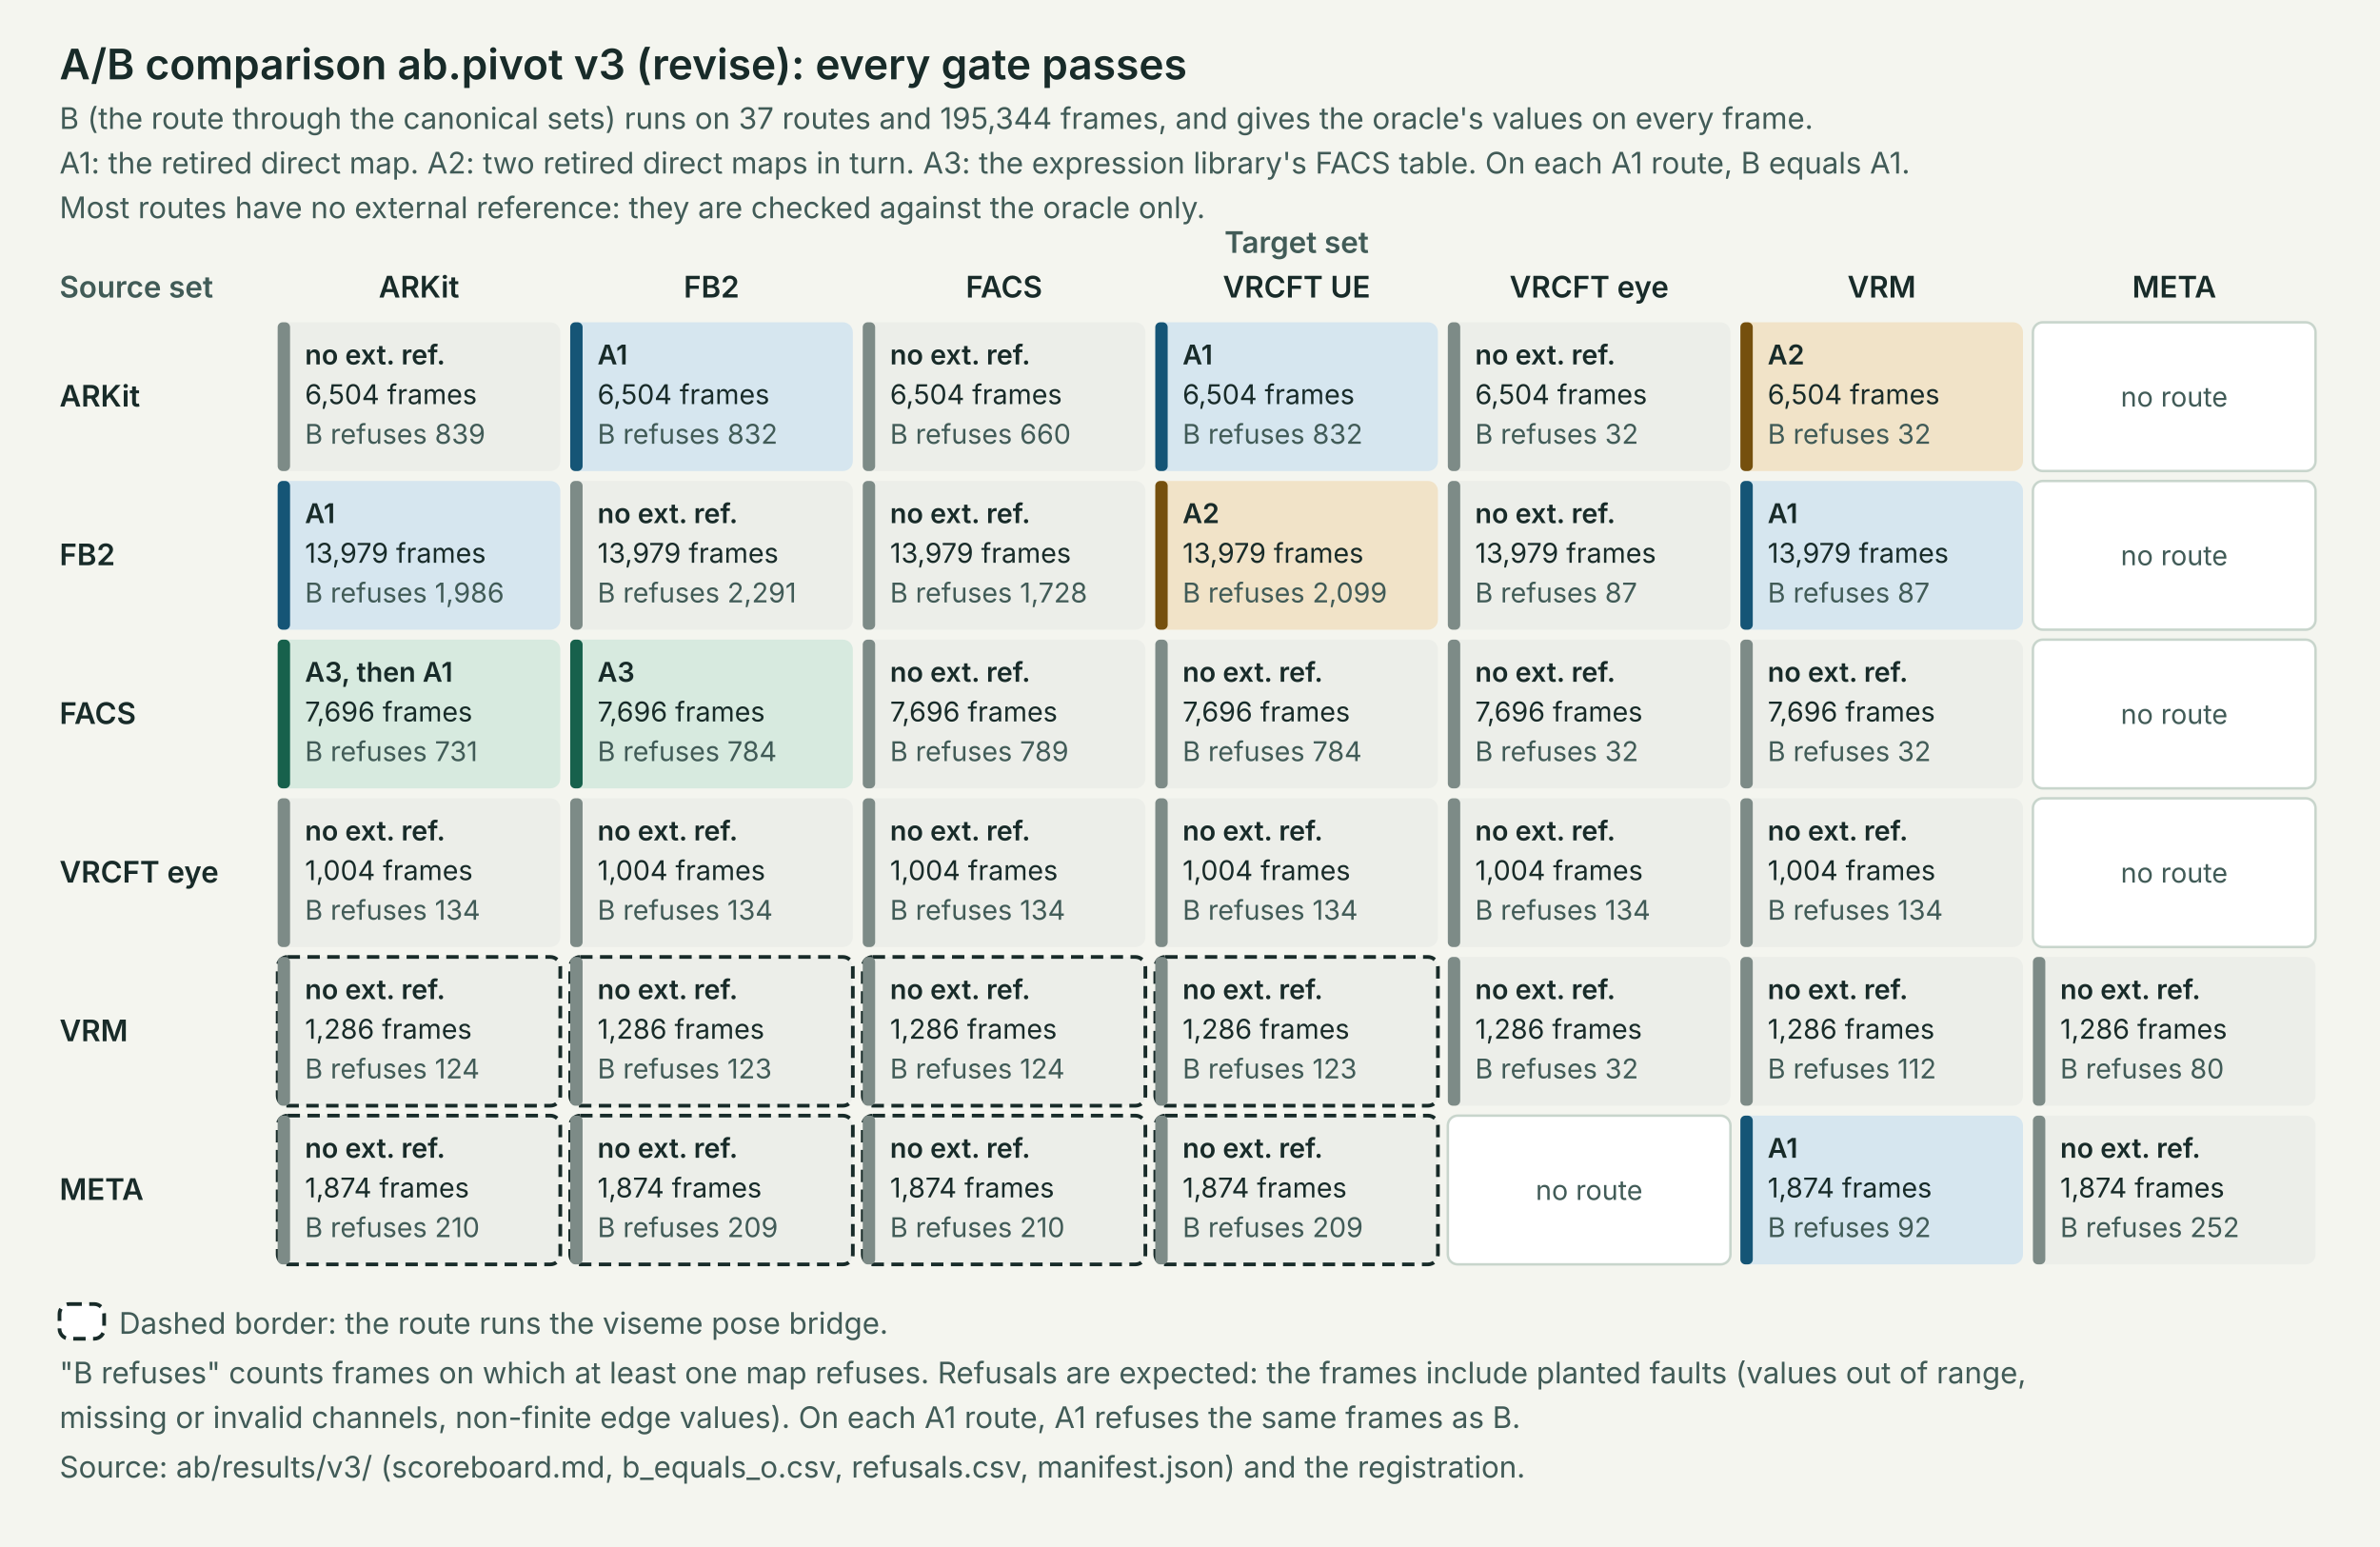
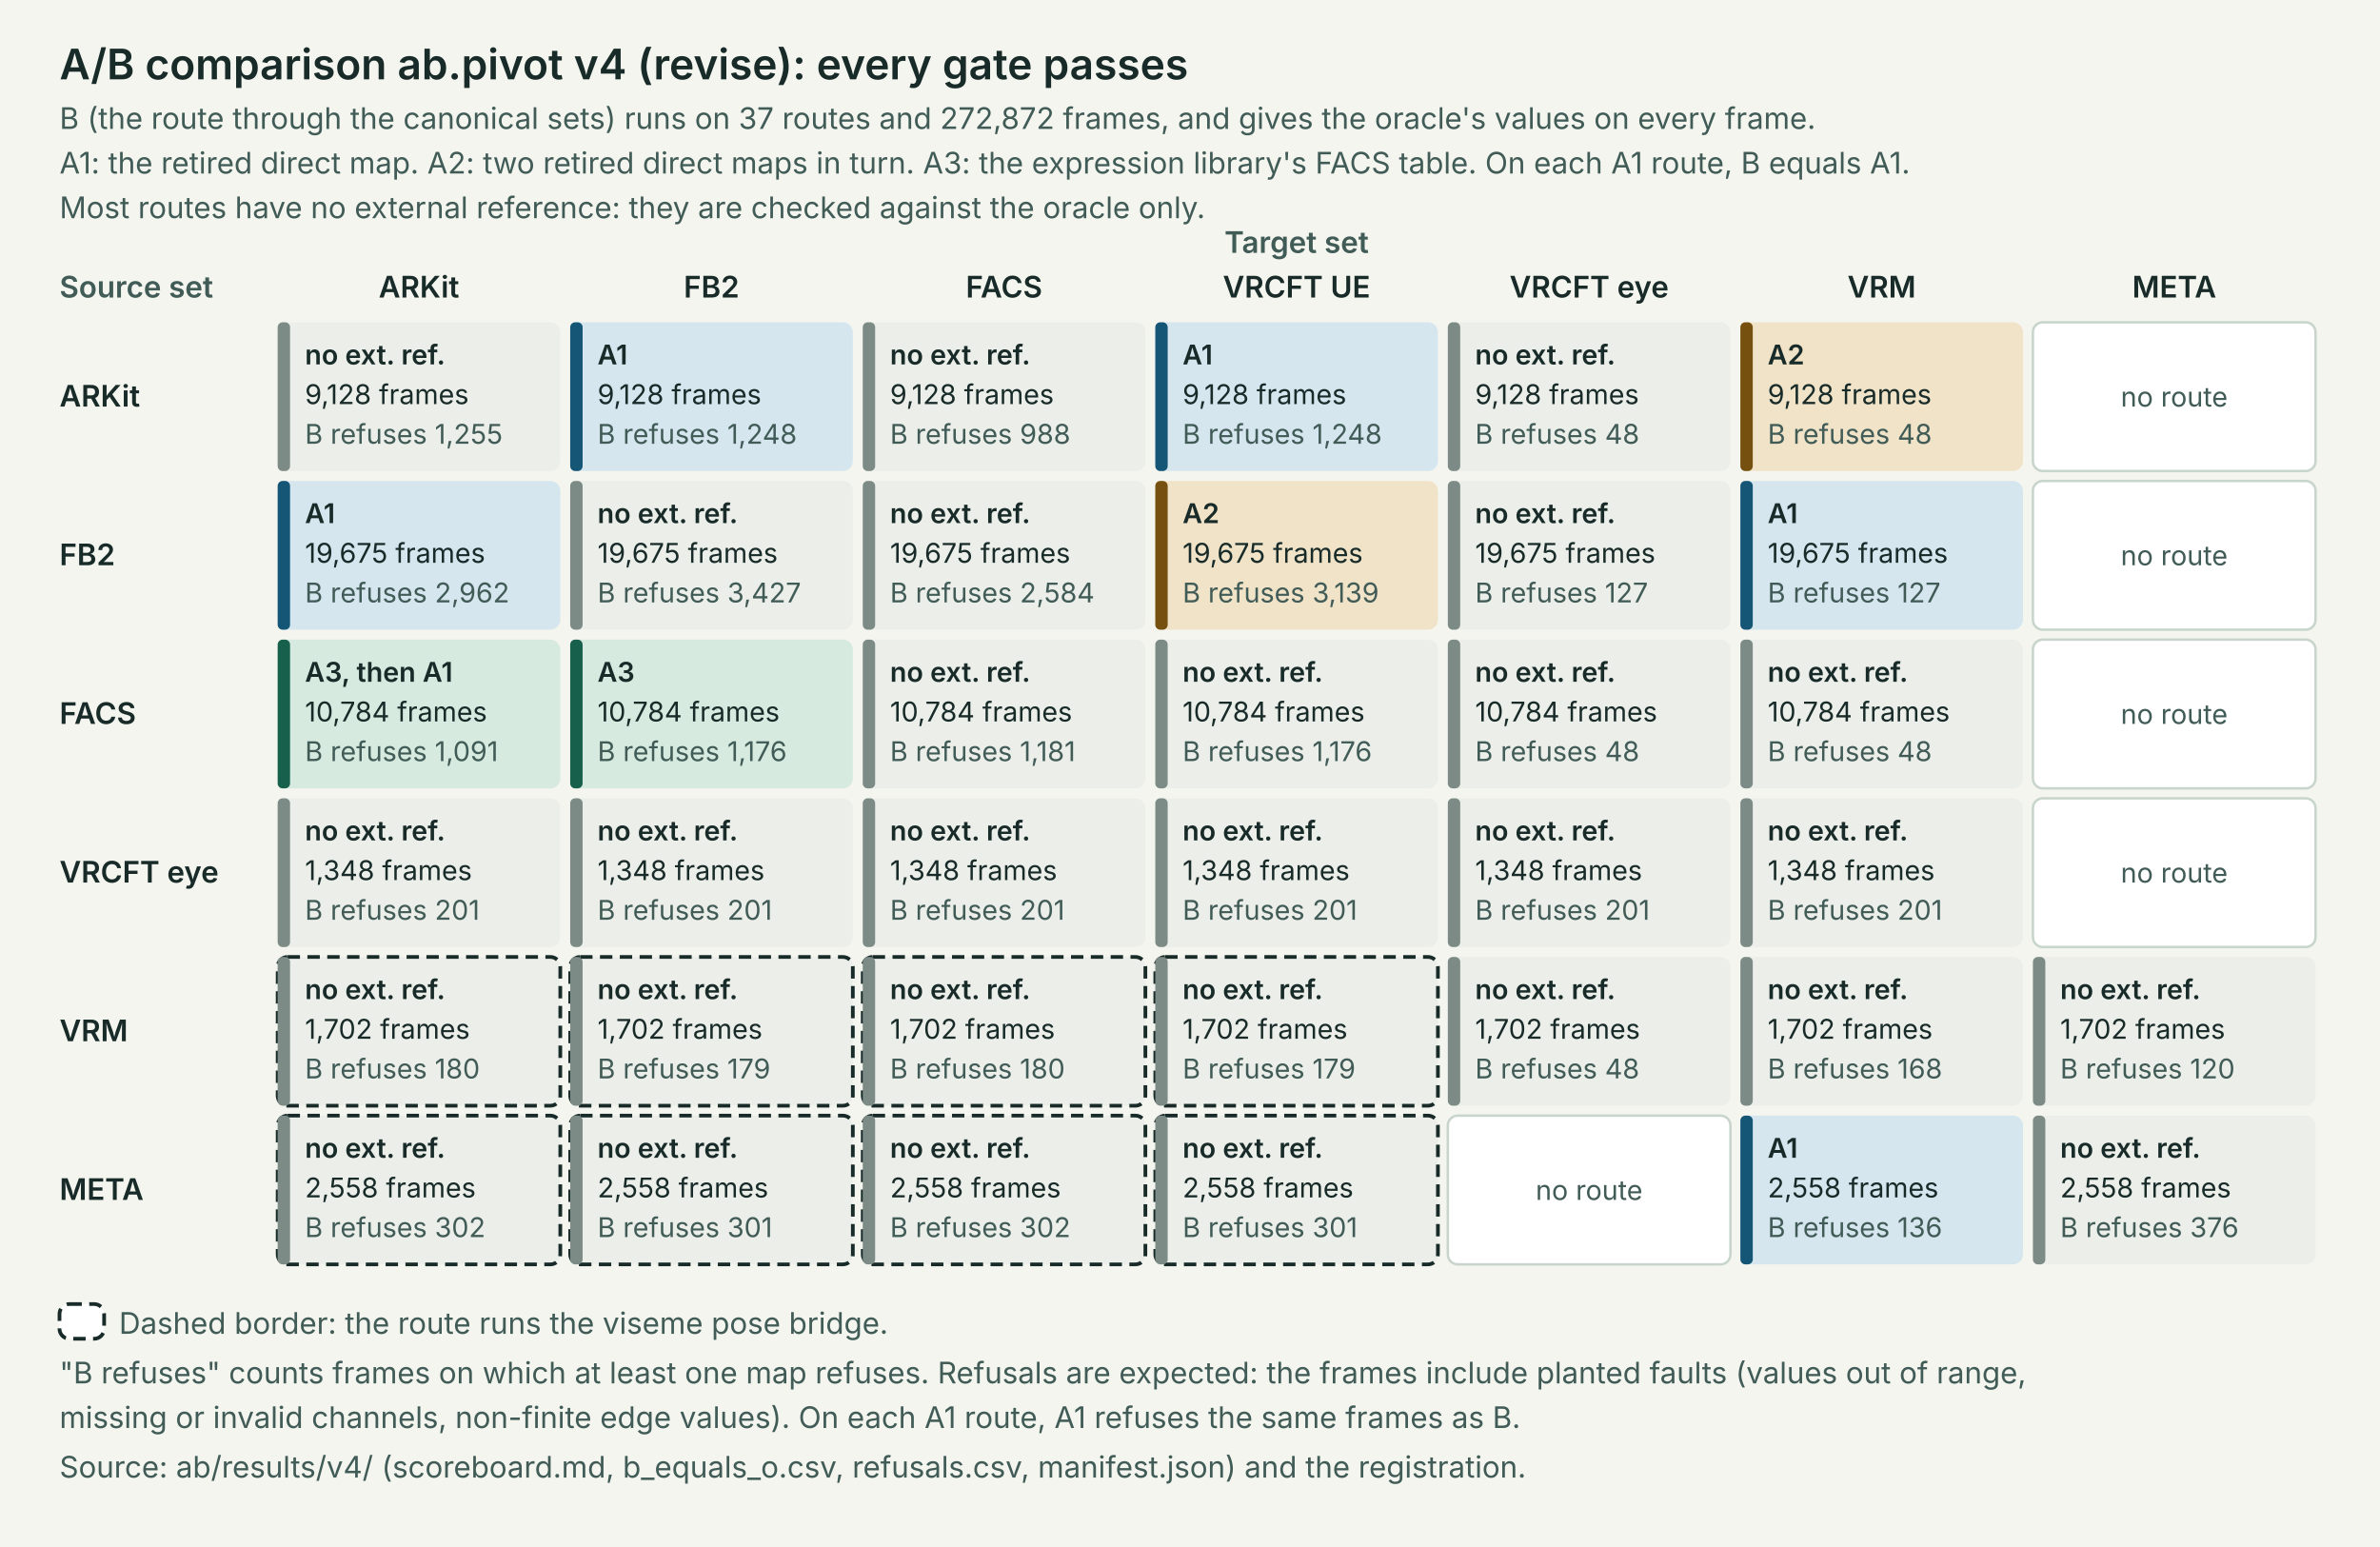
<svg xmlns="http://www.w3.org/2000/svg" viewBox="0 0 960 624" width="960" height="624" role="img" aria-labelledby="title desc" font-family="system-ui, -apple-system, Segoe UI, sans-serif">
  <rect width="960" height="624" fill="#f4f5ef" />
-   <text x="24" y="32" font-size="17" fill="#182b29" font-weight="600" text-anchor="start">A/B comparison ab.pivot v3 (revise): every gate passes</text>
-   <text x="24" y="52" font-size="12" fill="#415b57" font-weight="normal" text-anchor="start">B (the route through the canonical sets) runs on 37 routes and 195,344 frames, and gives the oracle's values on every frame.</text>
+   <text x="24" y="32" font-size="17" fill="#182b29" font-weight="600" text-anchor="start">A/B comparison ab.pivot v4 (revise): every gate passes</text>
+   <text x="24" y="52" font-size="12" fill="#415b57" font-weight="normal" text-anchor="start">B (the route through the canonical sets) runs on 37 routes and 272,872 frames, and gives the oracle's values on every frame.</text>
  <text x="24" y="70" font-size="12" fill="#415b57" font-weight="normal" text-anchor="start">A1: the retired direct map. A2: two retired direct maps in turn. A3: the expression library's FACS table. On each A1 route, B equals A1.</text>
  <text x="24" y="88" font-size="12" fill="#415b57" font-weight="normal" text-anchor="start">Most routes have no external reference: they are checked against the oracle only.</text>
  <text x="523" y="102" font-size="12" fill="#415b57" font-weight="600" text-anchor="middle">Target set</text>
  <text x="24" y="120" font-size="12" fill="#415b57" font-weight="600" text-anchor="start">Source set</text>
  <text x="169" y="120" font-size="12" fill="#182b29" font-weight="600" text-anchor="middle">ARKit</text>
  <text x="287" y="120" font-size="12" fill="#182b29" font-weight="600" text-anchor="middle">FB2</text>
  <text x="405" y="120" font-size="12" fill="#182b29" font-weight="600" text-anchor="middle">FACS</text>
  <text x="523" y="120" font-size="12" fill="#182b29" font-weight="600" text-anchor="middle">VRCFT UE</text>
  <text x="641" y="120" font-size="12" fill="#182b29" font-weight="600" text-anchor="middle">VRCFT eye</text>
  <text x="759" y="120" font-size="12" fill="#182b29" font-weight="600" text-anchor="middle">VRM</text>
  <text x="877" y="120" font-size="12" fill="#182b29" font-weight="600" text-anchor="middle">META</text>
  <text x="24" y="164" font-size="12" fill="#182b29" font-weight="600" text-anchor="start">ARKit</text>
  <rect x="112" y="130" width="114" height="60" rx="4" fill="#eceee9" />
  <rect x="112" y="130" width="5" height="60" rx="2" fill="#7d8b87" />
  <text x="123" y="147" font-size="11" fill="#182b29" font-weight="600" text-anchor="start">no ext. ref.</text>
-   <text x="123" y="163" font-size="11" fill="#182b29" font-weight="normal" text-anchor="start">6,504 frames</text>
-   <text x="123" y="179" font-size="11" fill="#415b57" font-weight="normal" text-anchor="start">B refuses 839</text>
+   <text x="123" y="163" font-size="11" fill="#182b29" font-weight="normal" text-anchor="start">9,128 frames</text>
+   <text x="123" y="179" font-size="11" fill="#415b57" font-weight="normal" text-anchor="start">B refuses 1,255</text>
  <rect x="230" y="130" width="114" height="60" rx="4" fill="#d6e6ef" />
  <rect x="230" y="130" width="5" height="60" rx="2" fill="#155576" />
  <text x="241" y="147" font-size="11" fill="#182b29" font-weight="600" text-anchor="start">A1</text>
-   <text x="241" y="163" font-size="11" fill="#182b29" font-weight="normal" text-anchor="start">6,504 frames</text>
-   <text x="241" y="179" font-size="11" fill="#415b57" font-weight="normal" text-anchor="start">B refuses 832</text>
+   <text x="241" y="163" font-size="11" fill="#182b29" font-weight="normal" text-anchor="start">9,128 frames</text>
+   <text x="241" y="179" font-size="11" fill="#415b57" font-weight="normal" text-anchor="start">B refuses 1,248</text>
  <rect x="348" y="130" width="114" height="60" rx="4" fill="#eceee9" />
  <rect x="348" y="130" width="5" height="60" rx="2" fill="#7d8b87" />
  <text x="359" y="147" font-size="11" fill="#182b29" font-weight="600" text-anchor="start">no ext. ref.</text>
-   <text x="359" y="163" font-size="11" fill="#182b29" font-weight="normal" text-anchor="start">6,504 frames</text>
-   <text x="359" y="179" font-size="11" fill="#415b57" font-weight="normal" text-anchor="start">B refuses 660</text>
+   <text x="359" y="163" font-size="11" fill="#182b29" font-weight="normal" text-anchor="start">9,128 frames</text>
+   <text x="359" y="179" font-size="11" fill="#415b57" font-weight="normal" text-anchor="start">B refuses 988</text>
  <rect x="466" y="130" width="114" height="60" rx="4" fill="#d6e6ef" />
  <rect x="466" y="130" width="5" height="60" rx="2" fill="#155576" />
  <text x="477" y="147" font-size="11" fill="#182b29" font-weight="600" text-anchor="start">A1</text>
-   <text x="477" y="163" font-size="11" fill="#182b29" font-weight="normal" text-anchor="start">6,504 frames</text>
-   <text x="477" y="179" font-size="11" fill="#415b57" font-weight="normal" text-anchor="start">B refuses 832</text>
+   <text x="477" y="163" font-size="11" fill="#182b29" font-weight="normal" text-anchor="start">9,128 frames</text>
+   <text x="477" y="179" font-size="11" fill="#415b57" font-weight="normal" text-anchor="start">B refuses 1,248</text>
  <rect x="584" y="130" width="114" height="60" rx="4" fill="#eceee9" />
  <rect x="584" y="130" width="5" height="60" rx="2" fill="#7d8b87" />
  <text x="595" y="147" font-size="11" fill="#182b29" font-weight="600" text-anchor="start">no ext. ref.</text>
-   <text x="595" y="163" font-size="11" fill="#182b29" font-weight="normal" text-anchor="start">6,504 frames</text>
-   <text x="595" y="179" font-size="11" fill="#415b57" font-weight="normal" text-anchor="start">B refuses 32</text>
+   <text x="595" y="163" font-size="11" fill="#182b29" font-weight="normal" text-anchor="start">9,128 frames</text>
+   <text x="595" y="179" font-size="11" fill="#415b57" font-weight="normal" text-anchor="start">B refuses 48</text>
  <rect x="702" y="130" width="114" height="60" rx="4" fill="#f1e3c8" />
  <rect x="702" y="130" width="5" height="60" rx="2" fill="#75500e" />
  <text x="713" y="147" font-size="11" fill="#182b29" font-weight="600" text-anchor="start">A2</text>
-   <text x="713" y="163" font-size="11" fill="#182b29" font-weight="normal" text-anchor="start">6,504 frames</text>
-   <text x="713" y="179" font-size="11" fill="#415b57" font-weight="normal" text-anchor="start">B refuses 32</text>
+   <text x="713" y="163" font-size="11" fill="#182b29" font-weight="normal" text-anchor="start">9,128 frames</text>
+   <text x="713" y="179" font-size="11" fill="#415b57" font-weight="normal" text-anchor="start">B refuses 48</text>
  <rect x="820" y="130" width="114" height="60" rx="4" fill="#ffffff" stroke="#c8d5cc" stroke-width="1" />
  <text x="877" y="164" font-size="11" fill="#415b57" font-weight="normal" text-anchor="middle">no route</text>
  <text x="24" y="228" font-size="12" fill="#182b29" font-weight="600" text-anchor="start">FB2</text>
  <rect x="112" y="194" width="114" height="60" rx="4" fill="#d6e6ef" />
  <rect x="112" y="194" width="5" height="60" rx="2" fill="#155576" />
  <text x="123" y="211" font-size="11" fill="#182b29" font-weight="600" text-anchor="start">A1</text>
-   <text x="123" y="227" font-size="11" fill="#182b29" font-weight="normal" text-anchor="start">13,979 frames</text>
-   <text x="123" y="243" font-size="11" fill="#415b57" font-weight="normal" text-anchor="start">B refuses 1,986</text>
+   <text x="123" y="227" font-size="11" fill="#182b29" font-weight="normal" text-anchor="start">19,675 frames</text>
+   <text x="123" y="243" font-size="11" fill="#415b57" font-weight="normal" text-anchor="start">B refuses 2,962</text>
  <rect x="230" y="194" width="114" height="60" rx="4" fill="#eceee9" />
  <rect x="230" y="194" width="5" height="60" rx="2" fill="#7d8b87" />
  <text x="241" y="211" font-size="11" fill="#182b29" font-weight="600" text-anchor="start">no ext. ref.</text>
-   <text x="241" y="227" font-size="11" fill="#182b29" font-weight="normal" text-anchor="start">13,979 frames</text>
-   <text x="241" y="243" font-size="11" fill="#415b57" font-weight="normal" text-anchor="start">B refuses 2,291</text>
+   <text x="241" y="227" font-size="11" fill="#182b29" font-weight="normal" text-anchor="start">19,675 frames</text>
+   <text x="241" y="243" font-size="11" fill="#415b57" font-weight="normal" text-anchor="start">B refuses 3,427</text>
  <rect x="348" y="194" width="114" height="60" rx="4" fill="#eceee9" />
  <rect x="348" y="194" width="5" height="60" rx="2" fill="#7d8b87" />
  <text x="359" y="211" font-size="11" fill="#182b29" font-weight="600" text-anchor="start">no ext. ref.</text>
-   <text x="359" y="227" font-size="11" fill="#182b29" font-weight="normal" text-anchor="start">13,979 frames</text>
-   <text x="359" y="243" font-size="11" fill="#415b57" font-weight="normal" text-anchor="start">B refuses 1,728</text>
+   <text x="359" y="227" font-size="11" fill="#182b29" font-weight="normal" text-anchor="start">19,675 frames</text>
+   <text x="359" y="243" font-size="11" fill="#415b57" font-weight="normal" text-anchor="start">B refuses 2,584</text>
  <rect x="466" y="194" width="114" height="60" rx="4" fill="#f1e3c8" />
  <rect x="466" y="194" width="5" height="60" rx="2" fill="#75500e" />
  <text x="477" y="211" font-size="11" fill="#182b29" font-weight="600" text-anchor="start">A2</text>
-   <text x="477" y="227" font-size="11" fill="#182b29" font-weight="normal" text-anchor="start">13,979 frames</text>
-   <text x="477" y="243" font-size="11" fill="#415b57" font-weight="normal" text-anchor="start">B refuses 2,099</text>
+   <text x="477" y="227" font-size="11" fill="#182b29" font-weight="normal" text-anchor="start">19,675 frames</text>
+   <text x="477" y="243" font-size="11" fill="#415b57" font-weight="normal" text-anchor="start">B refuses 3,139</text>
  <rect x="584" y="194" width="114" height="60" rx="4" fill="#eceee9" />
  <rect x="584" y="194" width="5" height="60" rx="2" fill="#7d8b87" />
  <text x="595" y="211" font-size="11" fill="#182b29" font-weight="600" text-anchor="start">no ext. ref.</text>
-   <text x="595" y="227" font-size="11" fill="#182b29" font-weight="normal" text-anchor="start">13,979 frames</text>
-   <text x="595" y="243" font-size="11" fill="#415b57" font-weight="normal" text-anchor="start">B refuses 87</text>
+   <text x="595" y="227" font-size="11" fill="#182b29" font-weight="normal" text-anchor="start">19,675 frames</text>
+   <text x="595" y="243" font-size="11" fill="#415b57" font-weight="normal" text-anchor="start">B refuses 127</text>
  <rect x="702" y="194" width="114" height="60" rx="4" fill="#d6e6ef" />
  <rect x="702" y="194" width="5" height="60" rx="2" fill="#155576" />
  <text x="713" y="211" font-size="11" fill="#182b29" font-weight="600" text-anchor="start">A1</text>
-   <text x="713" y="227" font-size="11" fill="#182b29" font-weight="normal" text-anchor="start">13,979 frames</text>
-   <text x="713" y="243" font-size="11" fill="#415b57" font-weight="normal" text-anchor="start">B refuses 87</text>
+   <text x="713" y="227" font-size="11" fill="#182b29" font-weight="normal" text-anchor="start">19,675 frames</text>
+   <text x="713" y="243" font-size="11" fill="#415b57" font-weight="normal" text-anchor="start">B refuses 127</text>
  <rect x="820" y="194" width="114" height="60" rx="4" fill="#ffffff" stroke="#c8d5cc" stroke-width="1" />
  <text x="877" y="228" font-size="11" fill="#415b57" font-weight="normal" text-anchor="middle">no route</text>
  <text x="24" y="292" font-size="12" fill="#182b29" font-weight="600" text-anchor="start">FACS</text>
  <rect x="112" y="258" width="114" height="60" rx="4" fill="#d7eadf" />
  <rect x="112" y="258" width="5" height="60" rx="2" fill="#17614c" />
  <text x="123" y="275" font-size="11" fill="#182b29" font-weight="600" text-anchor="start">A3, then A1</text>
-   <text x="123" y="291" font-size="11" fill="#182b29" font-weight="normal" text-anchor="start">7,696 frames</text>
-   <text x="123" y="307" font-size="11" fill="#415b57" font-weight="normal" text-anchor="start">B refuses 731</text>
+   <text x="123" y="291" font-size="11" fill="#182b29" font-weight="normal" text-anchor="start">10,784 frames</text>
+   <text x="123" y="307" font-size="11" fill="#415b57" font-weight="normal" text-anchor="start">B refuses 1,091</text>
  <rect x="230" y="258" width="114" height="60" rx="4" fill="#d7eadf" />
  <rect x="230" y="258" width="5" height="60" rx="2" fill="#17614c" />
  <text x="241" y="275" font-size="11" fill="#182b29" font-weight="600" text-anchor="start">A3</text>
-   <text x="241" y="291" font-size="11" fill="#182b29" font-weight="normal" text-anchor="start">7,696 frames</text>
-   <text x="241" y="307" font-size="11" fill="#415b57" font-weight="normal" text-anchor="start">B refuses 784</text>
+   <text x="241" y="291" font-size="11" fill="#182b29" font-weight="normal" text-anchor="start">10,784 frames</text>
+   <text x="241" y="307" font-size="11" fill="#415b57" font-weight="normal" text-anchor="start">B refuses 1,176</text>
  <rect x="348" y="258" width="114" height="60" rx="4" fill="#eceee9" />
  <rect x="348" y="258" width="5" height="60" rx="2" fill="#7d8b87" />
  <text x="359" y="275" font-size="11" fill="#182b29" font-weight="600" text-anchor="start">no ext. ref.</text>
-   <text x="359" y="291" font-size="11" fill="#182b29" font-weight="normal" text-anchor="start">7,696 frames</text>
-   <text x="359" y="307" font-size="11" fill="#415b57" font-weight="normal" text-anchor="start">B refuses 789</text>
+   <text x="359" y="291" font-size="11" fill="#182b29" font-weight="normal" text-anchor="start">10,784 frames</text>
+   <text x="359" y="307" font-size="11" fill="#415b57" font-weight="normal" text-anchor="start">B refuses 1,181</text>
  <rect x="466" y="258" width="114" height="60" rx="4" fill="#eceee9" />
  <rect x="466" y="258" width="5" height="60" rx="2" fill="#7d8b87" />
  <text x="477" y="275" font-size="11" fill="#182b29" font-weight="600" text-anchor="start">no ext. ref.</text>
-   <text x="477" y="291" font-size="11" fill="#182b29" font-weight="normal" text-anchor="start">7,696 frames</text>
-   <text x="477" y="307" font-size="11" fill="#415b57" font-weight="normal" text-anchor="start">B refuses 784</text>
+   <text x="477" y="291" font-size="11" fill="#182b29" font-weight="normal" text-anchor="start">10,784 frames</text>
+   <text x="477" y="307" font-size="11" fill="#415b57" font-weight="normal" text-anchor="start">B refuses 1,176</text>
  <rect x="584" y="258" width="114" height="60" rx="4" fill="#eceee9" />
  <rect x="584" y="258" width="5" height="60" rx="2" fill="#7d8b87" />
  <text x="595" y="275" font-size="11" fill="#182b29" font-weight="600" text-anchor="start">no ext. ref.</text>
-   <text x="595" y="291" font-size="11" fill="#182b29" font-weight="normal" text-anchor="start">7,696 frames</text>
-   <text x="595" y="307" font-size="11" fill="#415b57" font-weight="normal" text-anchor="start">B refuses 32</text>
+   <text x="595" y="291" font-size="11" fill="#182b29" font-weight="normal" text-anchor="start">10,784 frames</text>
+   <text x="595" y="307" font-size="11" fill="#415b57" font-weight="normal" text-anchor="start">B refuses 48</text>
  <rect x="702" y="258" width="114" height="60" rx="4" fill="#eceee9" />
  <rect x="702" y="258" width="5" height="60" rx="2" fill="#7d8b87" />
  <text x="713" y="275" font-size="11" fill="#182b29" font-weight="600" text-anchor="start">no ext. ref.</text>
-   <text x="713" y="291" font-size="11" fill="#182b29" font-weight="normal" text-anchor="start">7,696 frames</text>
-   <text x="713" y="307" font-size="11" fill="#415b57" font-weight="normal" text-anchor="start">B refuses 32</text>
+   <text x="713" y="291" font-size="11" fill="#182b29" font-weight="normal" text-anchor="start">10,784 frames</text>
+   <text x="713" y="307" font-size="11" fill="#415b57" font-weight="normal" text-anchor="start">B refuses 48</text>
  <rect x="820" y="258" width="114" height="60" rx="4" fill="#ffffff" stroke="#c8d5cc" stroke-width="1" />
  <text x="877" y="292" font-size="11" fill="#415b57" font-weight="normal" text-anchor="middle">no route</text>
  <text x="24" y="356" font-size="12" fill="#182b29" font-weight="600" text-anchor="start">VRCFT eye</text>
  <rect x="112" y="322" width="114" height="60" rx="4" fill="#eceee9" />
  <rect x="112" y="322" width="5" height="60" rx="2" fill="#7d8b87" />
  <text x="123" y="339" font-size="11" fill="#182b29" font-weight="600" text-anchor="start">no ext. ref.</text>
-   <text x="123" y="355" font-size="11" fill="#182b29" font-weight="normal" text-anchor="start">1,004 frames</text>
-   <text x="123" y="371" font-size="11" fill="#415b57" font-weight="normal" text-anchor="start">B refuses 134</text>
+   <text x="123" y="355" font-size="11" fill="#182b29" font-weight="normal" text-anchor="start">1,348 frames</text>
+   <text x="123" y="371" font-size="11" fill="#415b57" font-weight="normal" text-anchor="start">B refuses 201</text>
  <rect x="230" y="322" width="114" height="60" rx="4" fill="#eceee9" />
  <rect x="230" y="322" width="5" height="60" rx="2" fill="#7d8b87" />
  <text x="241" y="339" font-size="11" fill="#182b29" font-weight="600" text-anchor="start">no ext. ref.</text>
-   <text x="241" y="355" font-size="11" fill="#182b29" font-weight="normal" text-anchor="start">1,004 frames</text>
-   <text x="241" y="371" font-size="11" fill="#415b57" font-weight="normal" text-anchor="start">B refuses 134</text>
+   <text x="241" y="355" font-size="11" fill="#182b29" font-weight="normal" text-anchor="start">1,348 frames</text>
+   <text x="241" y="371" font-size="11" fill="#415b57" font-weight="normal" text-anchor="start">B refuses 201</text>
  <rect x="348" y="322" width="114" height="60" rx="4" fill="#eceee9" />
  <rect x="348" y="322" width="5" height="60" rx="2" fill="#7d8b87" />
  <text x="359" y="339" font-size="11" fill="#182b29" font-weight="600" text-anchor="start">no ext. ref.</text>
-   <text x="359" y="355" font-size="11" fill="#182b29" font-weight="normal" text-anchor="start">1,004 frames</text>
-   <text x="359" y="371" font-size="11" fill="#415b57" font-weight="normal" text-anchor="start">B refuses 134</text>
+   <text x="359" y="355" font-size="11" fill="#182b29" font-weight="normal" text-anchor="start">1,348 frames</text>
+   <text x="359" y="371" font-size="11" fill="#415b57" font-weight="normal" text-anchor="start">B refuses 201</text>
  <rect x="466" y="322" width="114" height="60" rx="4" fill="#eceee9" />
  <rect x="466" y="322" width="5" height="60" rx="2" fill="#7d8b87" />
  <text x="477" y="339" font-size="11" fill="#182b29" font-weight="600" text-anchor="start">no ext. ref.</text>
-   <text x="477" y="355" font-size="11" fill="#182b29" font-weight="normal" text-anchor="start">1,004 frames</text>
-   <text x="477" y="371" font-size="11" fill="#415b57" font-weight="normal" text-anchor="start">B refuses 134</text>
+   <text x="477" y="355" font-size="11" fill="#182b29" font-weight="normal" text-anchor="start">1,348 frames</text>
+   <text x="477" y="371" font-size="11" fill="#415b57" font-weight="normal" text-anchor="start">B refuses 201</text>
  <rect x="584" y="322" width="114" height="60" rx="4" fill="#eceee9" />
  <rect x="584" y="322" width="5" height="60" rx="2" fill="#7d8b87" />
  <text x="595" y="339" font-size="11" fill="#182b29" font-weight="600" text-anchor="start">no ext. ref.</text>
-   <text x="595" y="355" font-size="11" fill="#182b29" font-weight="normal" text-anchor="start">1,004 frames</text>
-   <text x="595" y="371" font-size="11" fill="#415b57" font-weight="normal" text-anchor="start">B refuses 134</text>
+   <text x="595" y="355" font-size="11" fill="#182b29" font-weight="normal" text-anchor="start">1,348 frames</text>
+   <text x="595" y="371" font-size="11" fill="#415b57" font-weight="normal" text-anchor="start">B refuses 201</text>
  <rect x="702" y="322" width="114" height="60" rx="4" fill="#eceee9" />
  <rect x="702" y="322" width="5" height="60" rx="2" fill="#7d8b87" />
  <text x="713" y="339" font-size="11" fill="#182b29" font-weight="600" text-anchor="start">no ext. ref.</text>
-   <text x="713" y="355" font-size="11" fill="#182b29" font-weight="normal" text-anchor="start">1,004 frames</text>
-   <text x="713" y="371" font-size="11" fill="#415b57" font-weight="normal" text-anchor="start">B refuses 134</text>
+   <text x="713" y="355" font-size="11" fill="#182b29" font-weight="normal" text-anchor="start">1,348 frames</text>
+   <text x="713" y="371" font-size="11" fill="#415b57" font-weight="normal" text-anchor="start">B refuses 201</text>
  <rect x="820" y="322" width="114" height="60" rx="4" fill="#ffffff" stroke="#c8d5cc" stroke-width="1" />
  <text x="877" y="356" font-size="11" fill="#415b57" font-weight="normal" text-anchor="middle">no route</text>
  <text x="24" y="420" font-size="12" fill="#182b29" font-weight="600" text-anchor="start">VRM</text>
  <rect x="112" y="386" width="114" height="60" rx="4" fill="#eceee9" stroke="#182b29" stroke-width="1.5" stroke-dasharray="5 3" />
  <rect x="112" y="386" width="5" height="60" rx="2" fill="#7d8b87" />
  <text x="123" y="403" font-size="11" fill="#182b29" font-weight="600" text-anchor="start">no ext. ref.</text>
-   <text x="123" y="419" font-size="11" fill="#182b29" font-weight="normal" text-anchor="start">1,286 frames</text>
-   <text x="123" y="435" font-size="11" fill="#415b57" font-weight="normal" text-anchor="start">B refuses 124</text>
+   <text x="123" y="419" font-size="11" fill="#182b29" font-weight="normal" text-anchor="start">1,702 frames</text>
+   <text x="123" y="435" font-size="11" fill="#415b57" font-weight="normal" text-anchor="start">B refuses 180</text>
  <rect x="230" y="386" width="114" height="60" rx="4" fill="#eceee9" stroke="#182b29" stroke-width="1.5" stroke-dasharray="5 3" />
  <rect x="230" y="386" width="5" height="60" rx="2" fill="#7d8b87" />
  <text x="241" y="403" font-size="11" fill="#182b29" font-weight="600" text-anchor="start">no ext. ref.</text>
-   <text x="241" y="419" font-size="11" fill="#182b29" font-weight="normal" text-anchor="start">1,286 frames</text>
-   <text x="241" y="435" font-size="11" fill="#415b57" font-weight="normal" text-anchor="start">B refuses 123</text>
+   <text x="241" y="419" font-size="11" fill="#182b29" font-weight="normal" text-anchor="start">1,702 frames</text>
+   <text x="241" y="435" font-size="11" fill="#415b57" font-weight="normal" text-anchor="start">B refuses 179</text>
  <rect x="348" y="386" width="114" height="60" rx="4" fill="#eceee9" stroke="#182b29" stroke-width="1.5" stroke-dasharray="5 3" />
  <rect x="348" y="386" width="5" height="60" rx="2" fill="#7d8b87" />
  <text x="359" y="403" font-size="11" fill="#182b29" font-weight="600" text-anchor="start">no ext. ref.</text>
-   <text x="359" y="419" font-size="11" fill="#182b29" font-weight="normal" text-anchor="start">1,286 frames</text>
-   <text x="359" y="435" font-size="11" fill="#415b57" font-weight="normal" text-anchor="start">B refuses 124</text>
+   <text x="359" y="419" font-size="11" fill="#182b29" font-weight="normal" text-anchor="start">1,702 frames</text>
+   <text x="359" y="435" font-size="11" fill="#415b57" font-weight="normal" text-anchor="start">B refuses 180</text>
  <rect x="466" y="386" width="114" height="60" rx="4" fill="#eceee9" stroke="#182b29" stroke-width="1.5" stroke-dasharray="5 3" />
  <rect x="466" y="386" width="5" height="60" rx="2" fill="#7d8b87" />
  <text x="477" y="403" font-size="11" fill="#182b29" font-weight="600" text-anchor="start">no ext. ref.</text>
-   <text x="477" y="419" font-size="11" fill="#182b29" font-weight="normal" text-anchor="start">1,286 frames</text>
-   <text x="477" y="435" font-size="11" fill="#415b57" font-weight="normal" text-anchor="start">B refuses 123</text>
+   <text x="477" y="419" font-size="11" fill="#182b29" font-weight="normal" text-anchor="start">1,702 frames</text>
+   <text x="477" y="435" font-size="11" fill="#415b57" font-weight="normal" text-anchor="start">B refuses 179</text>
  <rect x="584" y="386" width="114" height="60" rx="4" fill="#eceee9" />
  <rect x="584" y="386" width="5" height="60" rx="2" fill="#7d8b87" />
  <text x="595" y="403" font-size="11" fill="#182b29" font-weight="600" text-anchor="start">no ext. ref.</text>
-   <text x="595" y="419" font-size="11" fill="#182b29" font-weight="normal" text-anchor="start">1,286 frames</text>
-   <text x="595" y="435" font-size="11" fill="#415b57" font-weight="normal" text-anchor="start">B refuses 32</text>
+   <text x="595" y="419" font-size="11" fill="#182b29" font-weight="normal" text-anchor="start">1,702 frames</text>
+   <text x="595" y="435" font-size="11" fill="#415b57" font-weight="normal" text-anchor="start">B refuses 48</text>
  <rect x="702" y="386" width="114" height="60" rx="4" fill="#eceee9" />
  <rect x="702" y="386" width="5" height="60" rx="2" fill="#7d8b87" />
  <text x="713" y="403" font-size="11" fill="#182b29" font-weight="600" text-anchor="start">no ext. ref.</text>
-   <text x="713" y="419" font-size="11" fill="#182b29" font-weight="normal" text-anchor="start">1,286 frames</text>
-   <text x="713" y="435" font-size="11" fill="#415b57" font-weight="normal" text-anchor="start">B refuses 112</text>
+   <text x="713" y="419" font-size="11" fill="#182b29" font-weight="normal" text-anchor="start">1,702 frames</text>
+   <text x="713" y="435" font-size="11" fill="#415b57" font-weight="normal" text-anchor="start">B refuses 168</text>
  <rect x="820" y="386" width="114" height="60" rx="4" fill="#eceee9" />
  <rect x="820" y="386" width="5" height="60" rx="2" fill="#7d8b87" />
  <text x="831" y="403" font-size="11" fill="#182b29" font-weight="600" text-anchor="start">no ext. ref.</text>
-   <text x="831" y="419" font-size="11" fill="#182b29" font-weight="normal" text-anchor="start">1,286 frames</text>
-   <text x="831" y="435" font-size="11" fill="#415b57" font-weight="normal" text-anchor="start">B refuses 80</text>
+   <text x="831" y="419" font-size="11" fill="#182b29" font-weight="normal" text-anchor="start">1,702 frames</text>
+   <text x="831" y="435" font-size="11" fill="#415b57" font-weight="normal" text-anchor="start">B refuses 120</text>
  <text x="24" y="484" font-size="12" fill="#182b29" font-weight="600" text-anchor="start">META</text>
  <rect x="112" y="450" width="114" height="60" rx="4" fill="#eceee9" stroke="#182b29" stroke-width="1.5" stroke-dasharray="5 3" />
  <rect x="112" y="450" width="5" height="60" rx="2" fill="#7d8b87" />
  <text x="123" y="467" font-size="11" fill="#182b29" font-weight="600" text-anchor="start">no ext. ref.</text>
-   <text x="123" y="483" font-size="11" fill="#182b29" font-weight="normal" text-anchor="start">1,874 frames</text>
-   <text x="123" y="499" font-size="11" fill="#415b57" font-weight="normal" text-anchor="start">B refuses 210</text>
+   <text x="123" y="483" font-size="11" fill="#182b29" font-weight="normal" text-anchor="start">2,558 frames</text>
+   <text x="123" y="499" font-size="11" fill="#415b57" font-weight="normal" text-anchor="start">B refuses 302</text>
  <rect x="230" y="450" width="114" height="60" rx="4" fill="#eceee9" stroke="#182b29" stroke-width="1.5" stroke-dasharray="5 3" />
  <rect x="230" y="450" width="5" height="60" rx="2" fill="#7d8b87" />
  <text x="241" y="467" font-size="11" fill="#182b29" font-weight="600" text-anchor="start">no ext. ref.</text>
-   <text x="241" y="483" font-size="11" fill="#182b29" font-weight="normal" text-anchor="start">1,874 frames</text>
-   <text x="241" y="499" font-size="11" fill="#415b57" font-weight="normal" text-anchor="start">B refuses 209</text>
+   <text x="241" y="483" font-size="11" fill="#182b29" font-weight="normal" text-anchor="start">2,558 frames</text>
+   <text x="241" y="499" font-size="11" fill="#415b57" font-weight="normal" text-anchor="start">B refuses 301</text>
  <rect x="348" y="450" width="114" height="60" rx="4" fill="#eceee9" stroke="#182b29" stroke-width="1.5" stroke-dasharray="5 3" />
  <rect x="348" y="450" width="5" height="60" rx="2" fill="#7d8b87" />
  <text x="359" y="467" font-size="11" fill="#182b29" font-weight="600" text-anchor="start">no ext. ref.</text>
-   <text x="359" y="483" font-size="11" fill="#182b29" font-weight="normal" text-anchor="start">1,874 frames</text>
-   <text x="359" y="499" font-size="11" fill="#415b57" font-weight="normal" text-anchor="start">B refuses 210</text>
+   <text x="359" y="483" font-size="11" fill="#182b29" font-weight="normal" text-anchor="start">2,558 frames</text>
+   <text x="359" y="499" font-size="11" fill="#415b57" font-weight="normal" text-anchor="start">B refuses 302</text>
  <rect x="466" y="450" width="114" height="60" rx="4" fill="#eceee9" stroke="#182b29" stroke-width="1.5" stroke-dasharray="5 3" />
  <rect x="466" y="450" width="5" height="60" rx="2" fill="#7d8b87" />
  <text x="477" y="467" font-size="11" fill="#182b29" font-weight="600" text-anchor="start">no ext. ref.</text>
-   <text x="477" y="483" font-size="11" fill="#182b29" font-weight="normal" text-anchor="start">1,874 frames</text>
-   <text x="477" y="499" font-size="11" fill="#415b57" font-weight="normal" text-anchor="start">B refuses 209</text>
+   <text x="477" y="483" font-size="11" fill="#182b29" font-weight="normal" text-anchor="start">2,558 frames</text>
+   <text x="477" y="499" font-size="11" fill="#415b57" font-weight="normal" text-anchor="start">B refuses 301</text>
  <rect x="584" y="450" width="114" height="60" rx="4" fill="#ffffff" stroke="#c8d5cc" stroke-width="1" />
  <text x="641" y="484" font-size="11" fill="#415b57" font-weight="normal" text-anchor="middle">no route</text>
  <rect x="702" y="450" width="114" height="60" rx="4" fill="#d6e6ef" />
  <rect x="702" y="450" width="5" height="60" rx="2" fill="#155576" />
  <text x="713" y="467" font-size="11" fill="#182b29" font-weight="600" text-anchor="start">A1</text>
-   <text x="713" y="483" font-size="11" fill="#182b29" font-weight="normal" text-anchor="start">1,874 frames</text>
-   <text x="713" y="499" font-size="11" fill="#415b57" font-weight="normal" text-anchor="start">B refuses 92</text>
+   <text x="713" y="483" font-size="11" fill="#182b29" font-weight="normal" text-anchor="start">2,558 frames</text>
+   <text x="713" y="499" font-size="11" fill="#415b57" font-weight="normal" text-anchor="start">B refuses 136</text>
  <rect x="820" y="450" width="114" height="60" rx="4" fill="#eceee9" />
  <rect x="820" y="450" width="5" height="60" rx="2" fill="#7d8b87" />
  <text x="831" y="467" font-size="11" fill="#182b29" font-weight="600" text-anchor="start">no ext. ref.</text>
-   <text x="831" y="483" font-size="11" fill="#182b29" font-weight="normal" text-anchor="start">1,874 frames</text>
-   <text x="831" y="499" font-size="11" fill="#415b57" font-weight="normal" text-anchor="start">B refuses 252</text>
+   <text x="831" y="483" font-size="11" fill="#182b29" font-weight="normal" text-anchor="start">2,558 frames</text>
+   <text x="831" y="499" font-size="11" fill="#415b57" font-weight="normal" text-anchor="start">B refuses 376</text>
  <rect x="24" y="526" width="18" height="14" rx="4" fill="#ffffff" stroke="#182b29" stroke-width="1.5" stroke-dasharray="5 3" />
  <text x="48" y="538" font-size="12" fill="#415b57" font-weight="normal" text-anchor="start">Dashed border: the route runs the viseme pose bridge.</text>
  <text x="24" y="558" font-size="12" fill="#415b57" font-weight="normal" text-anchor="start">"B refuses" counts frames on which at least one map refuses. Refusals are expected: the frames include planted faults (values out of range,</text>
  <text x="24" y="576" font-size="12" fill="#415b57" font-weight="normal" text-anchor="start">missing or invalid channels, non-finite edge values). On each A1 route, A1 refuses the same frames as B.</text>
-   <text x="24" y="596" font-size="12" fill="#415b57" font-weight="normal" text-anchor="start">Source: ab/results/v3/ (scoreboard.md, b_equals_o.csv, refusals.csv, manifest.json) and the registration.</text>
+   <text x="24" y="596" font-size="12" fill="#415b57" font-weight="normal" text-anchor="start">Source: ab/results/v4/ (scoreboard.md, b_equals_o.csv, refusals.csv, manifest.json) and the registration.</text>
</svg>
